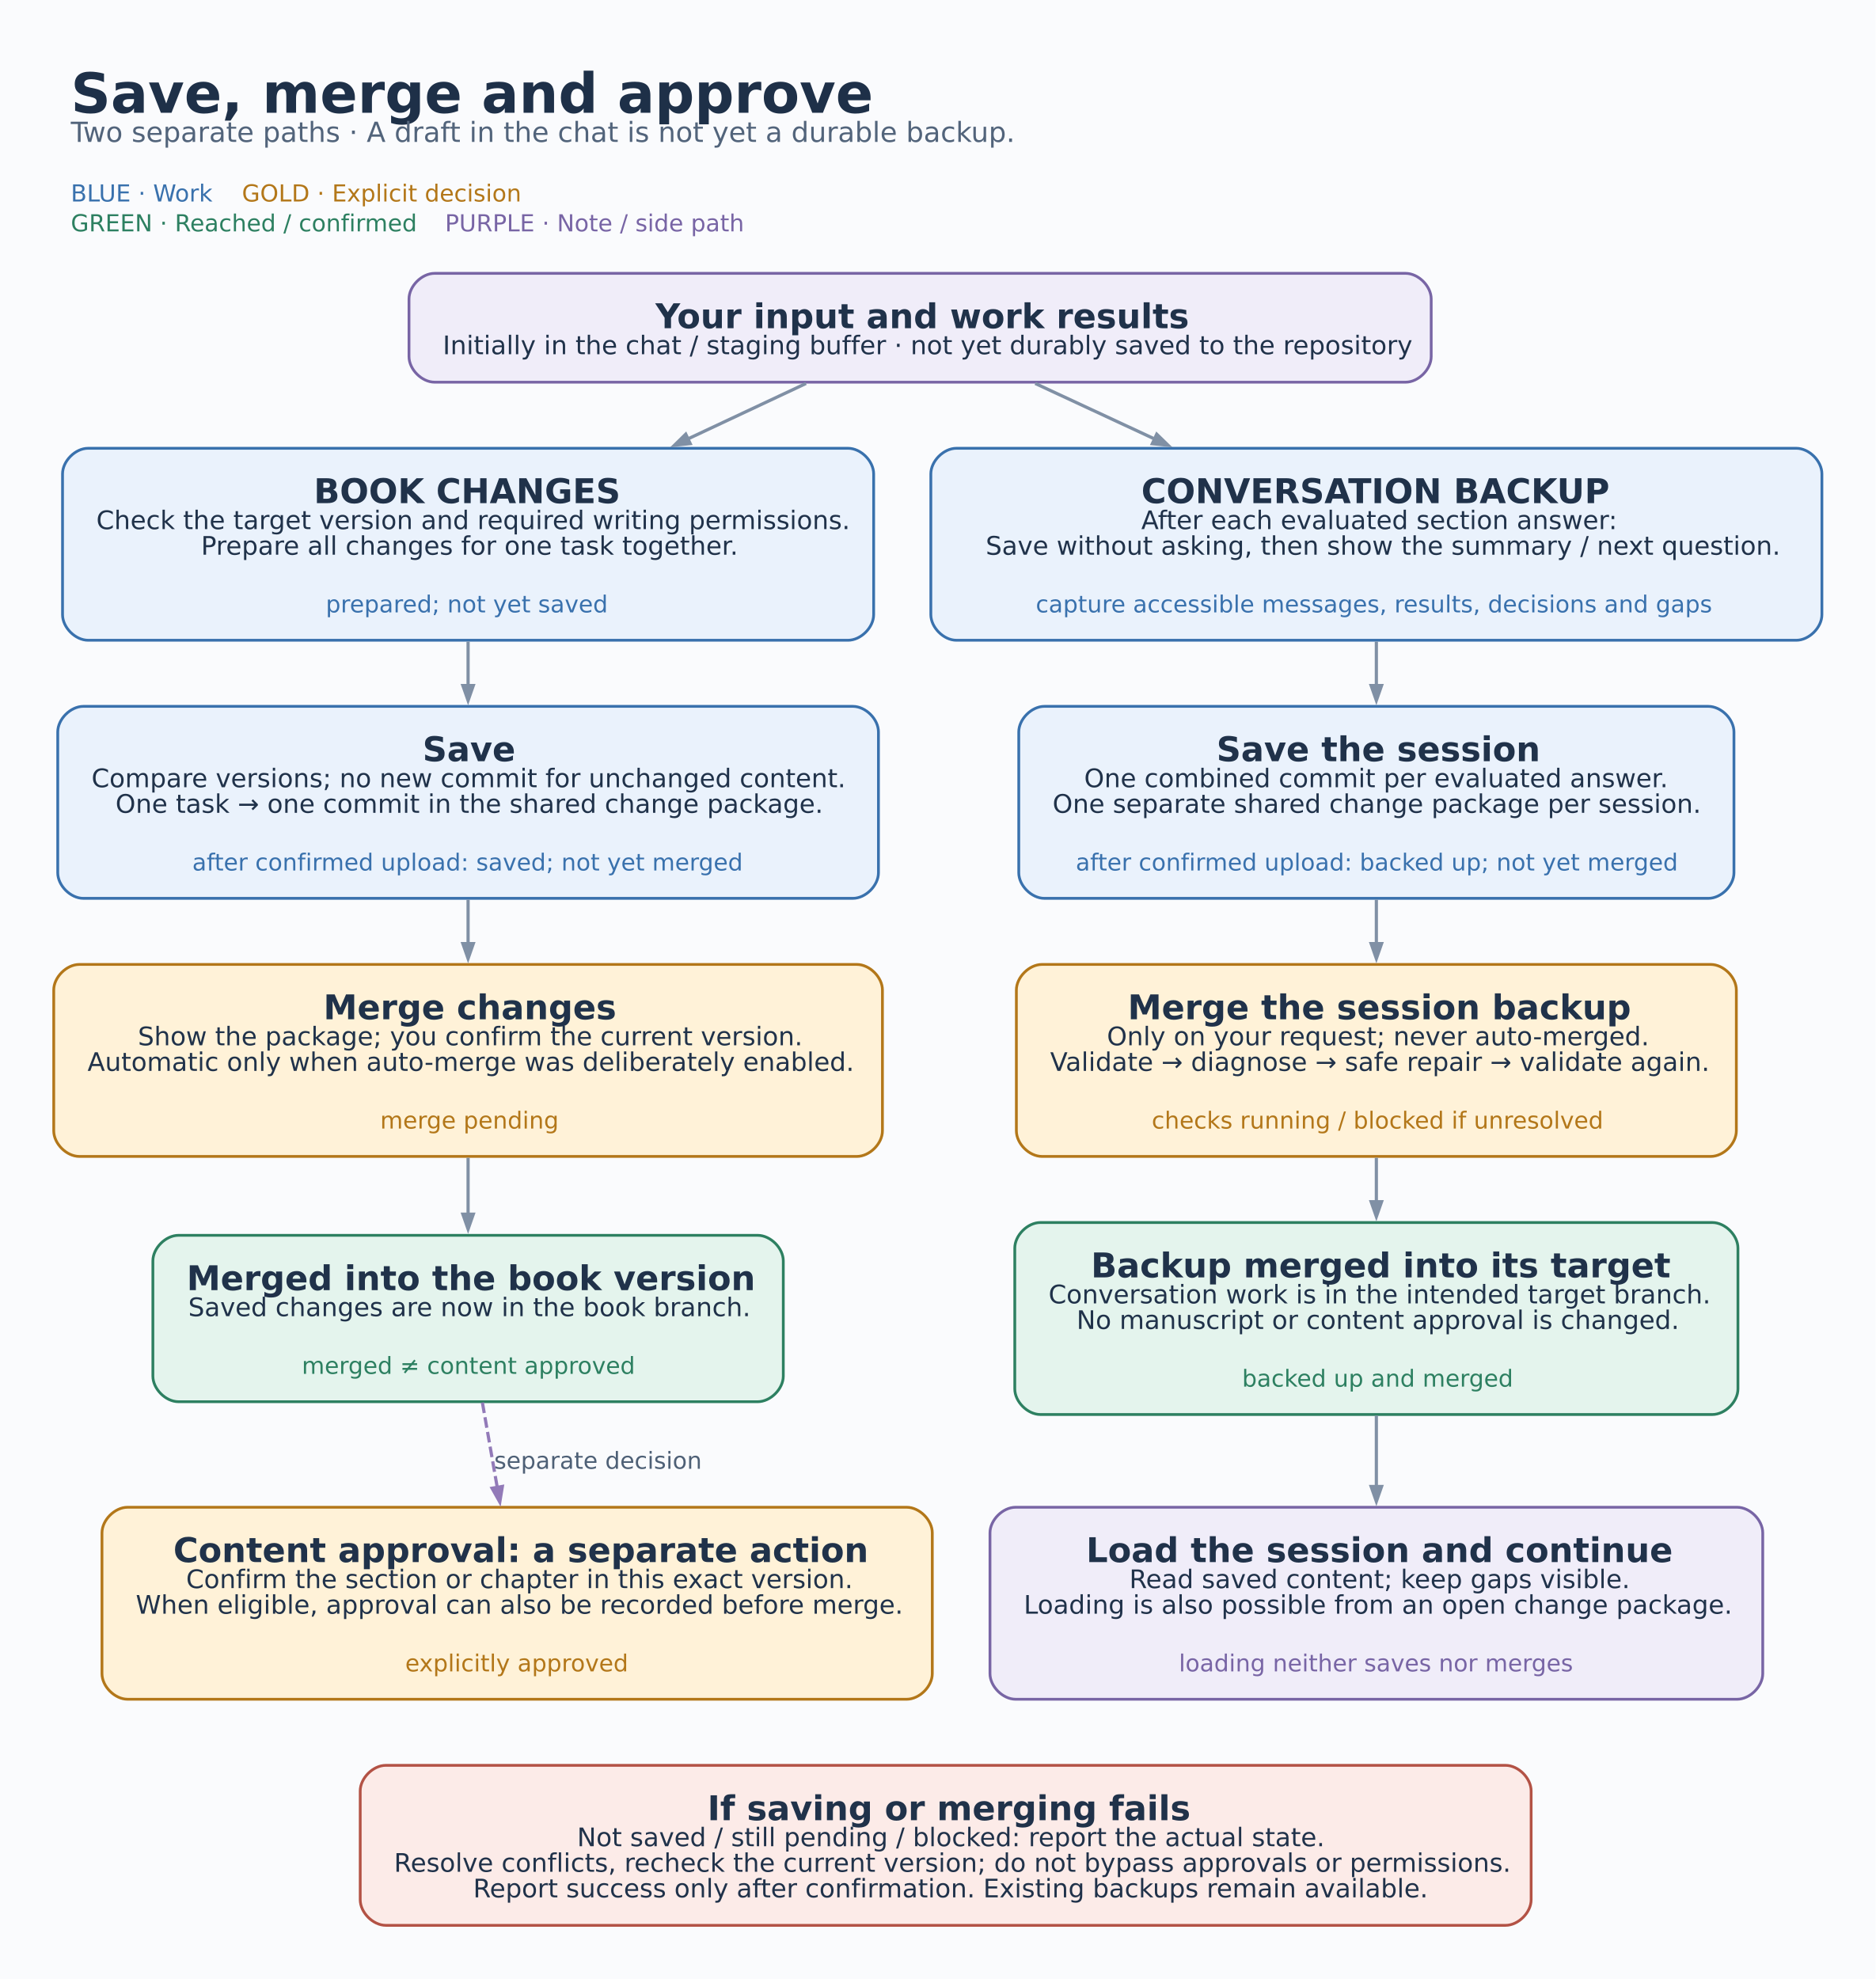
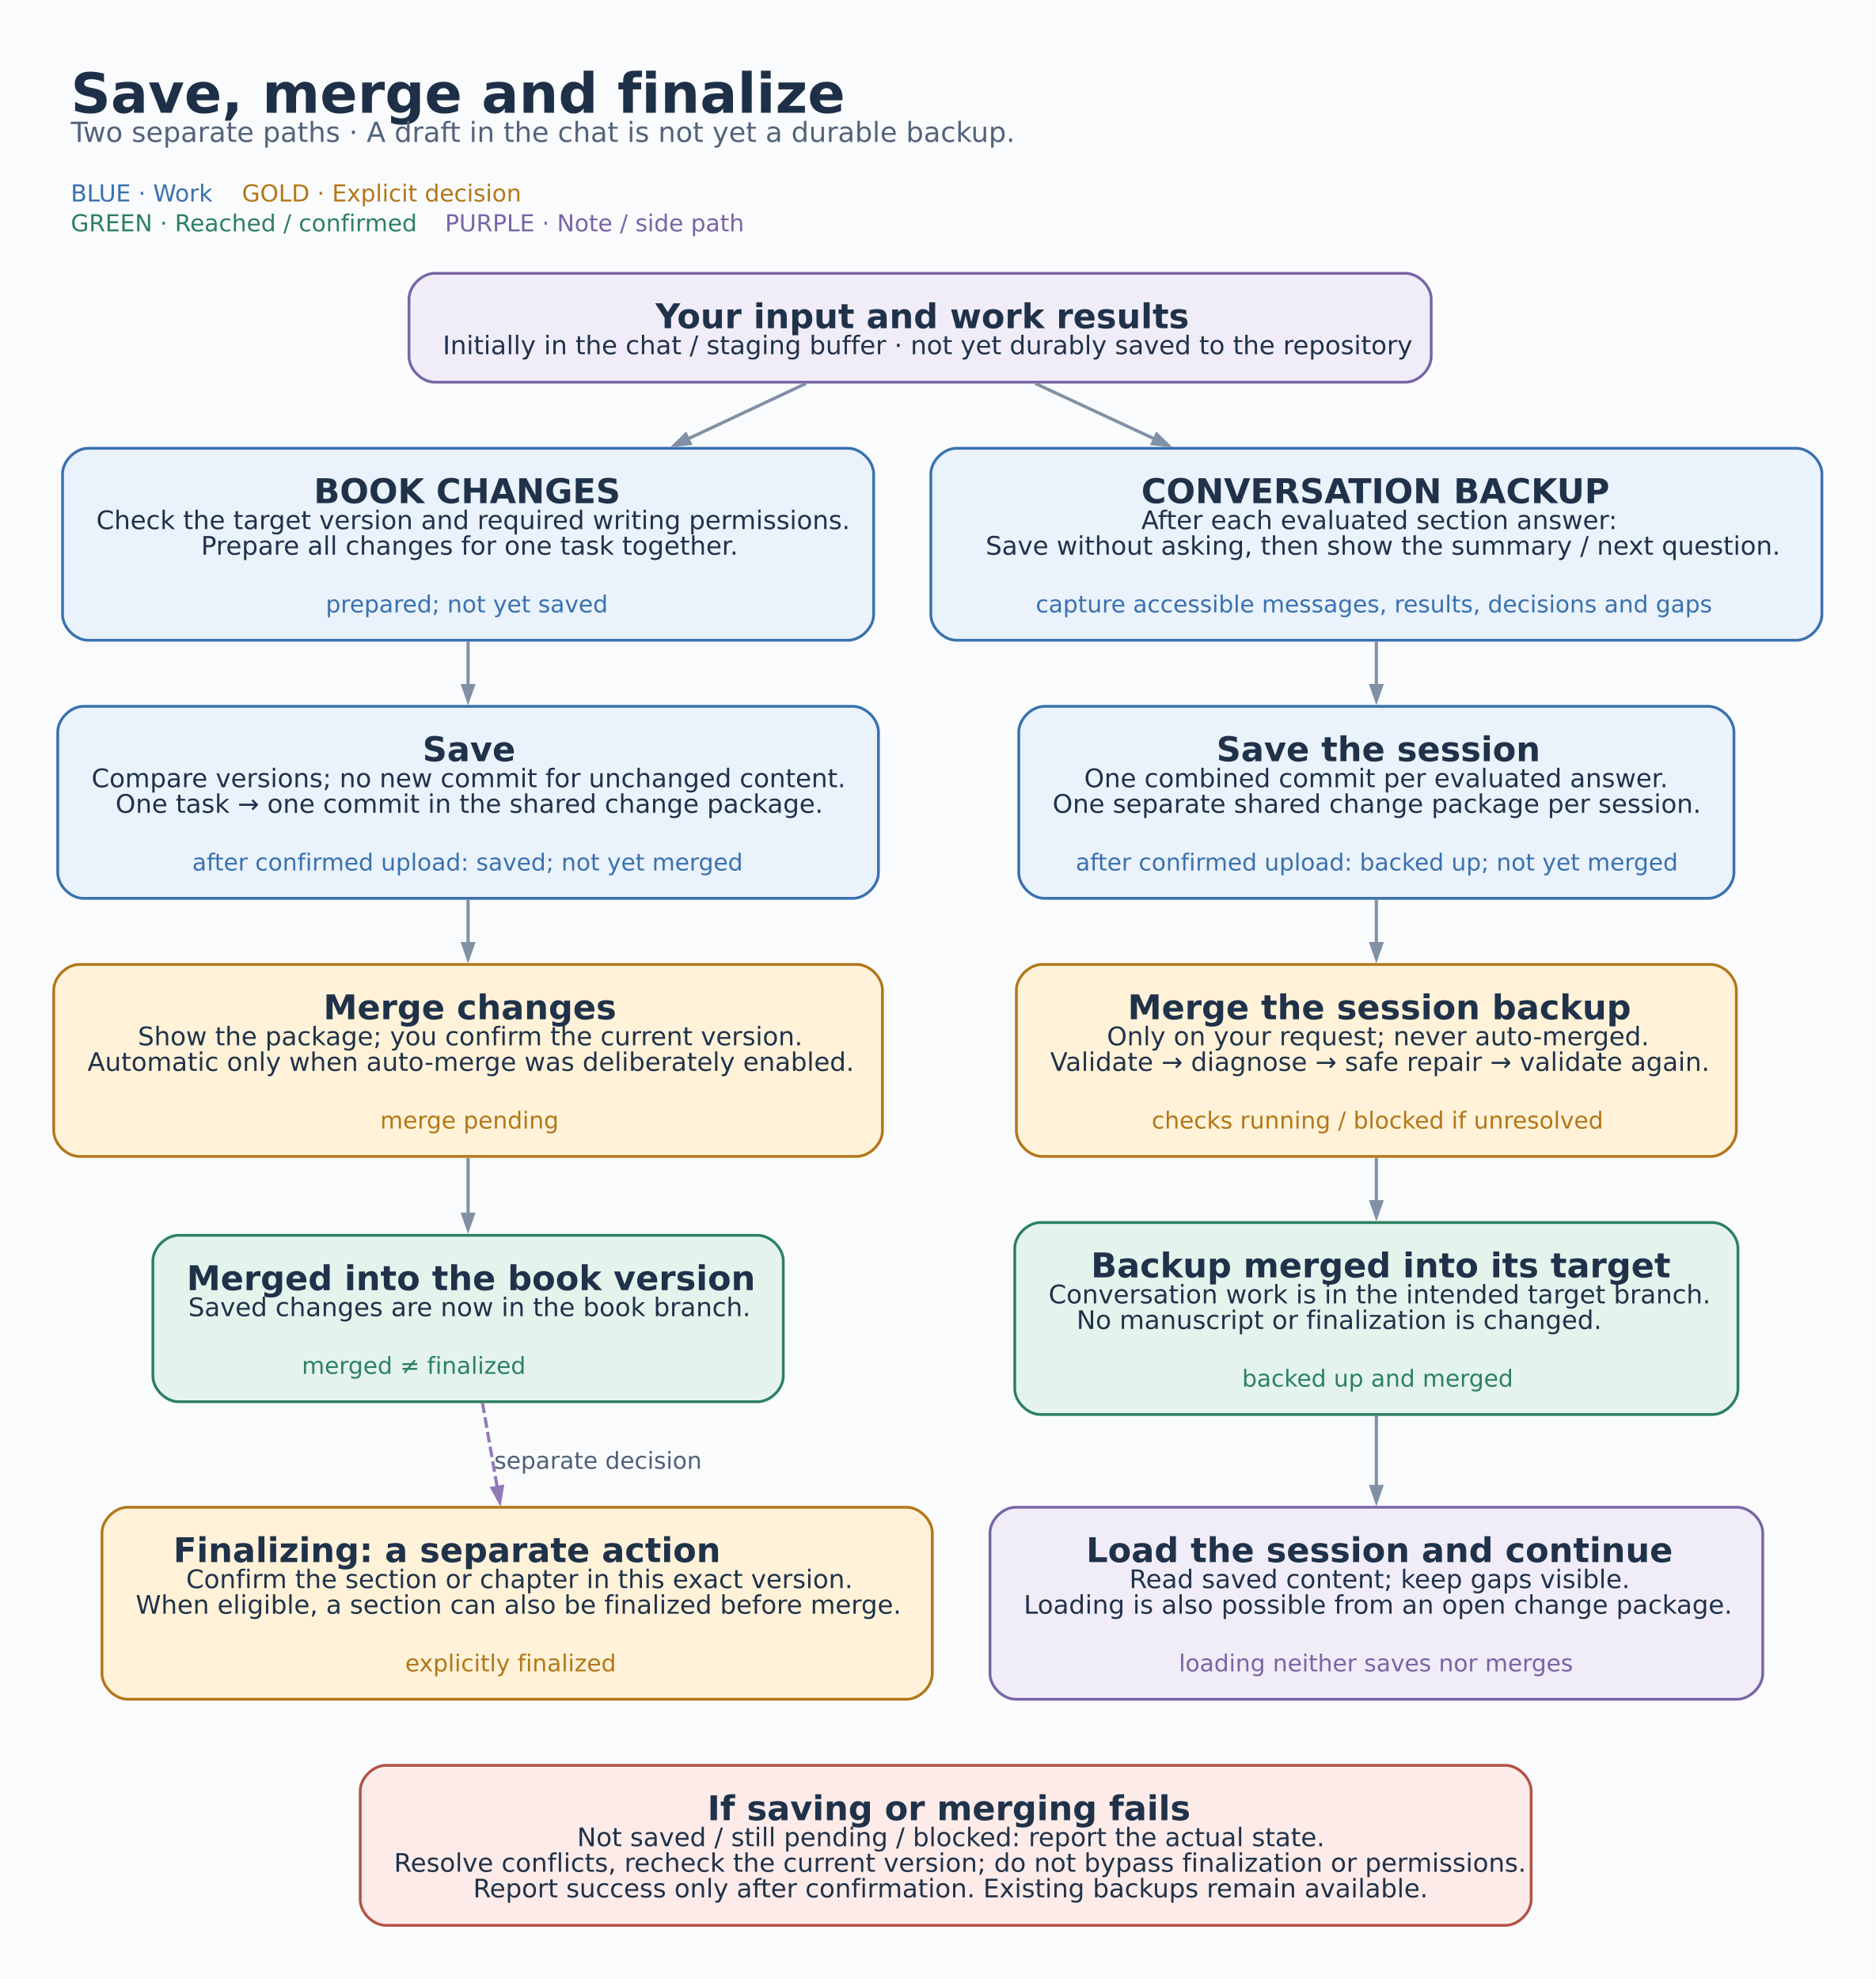
<svg xmlns="http://www.w3.org/2000/svg" width="1344pt" height="1418pt" viewBox="0.00 0.00 1344.00 1418.00">
  <g id="graph0" class="graph" transform="scale(1.52778 1.52778) rotate(0) translate(25.2 902.98)">
    <polygon fill="#fafbfd" stroke="none" points="-25.2,25.2 -25.2,-902.98 854.51,-902.98 854.51,25.2 -25.2,25.2" />
-     <text xml:space="preserve" text-anchor="start" x="8" y="-850.08" font-family="DejaVu Sans" font-weight="bold" font-size="26.00" fill="#1e3048">Save, merge and approve</text>
+     <text xml:space="preserve" text-anchor="start" x="8" y="-850.08" font-family="DejaVu Sans" font-weight="bold" font-size="26.00" fill="#1e3048">Save, merge and finalize</text>
    <text xml:space="preserve" text-anchor="start" x="8" y="-836.43" font-family="DejaVu Sans" font-size="13.00" fill="#52647b">Two separate paths · A draft in the chat is not yet a durable backup.</text>
    <text xml:space="preserve" text-anchor="start" x="8" y="-808.48" font-family="DejaVu Sans" font-size="11.00" fill="#3971ad">BLUE · Work</text>
    <text xml:space="preserve" text-anchor="start" x="74.75" y="-808.48" font-family="DejaVu Sans" font-size="14.00">   </text>
    <text xml:space="preserve" text-anchor="start" x="88.25" y="-808.48" font-family="DejaVu Sans" font-size="11.00" fill="#b37719">GOLD · Explicit decision</text>
    <text xml:space="preserve" text-anchor="start" x="8" y="-794.48" font-family="DejaVu Sans" font-size="11.00" fill="#2d8061">GREEN · Reached / confirmed</text>
    <text xml:space="preserve" text-anchor="start" x="170" y="-794.48" font-family="DejaVu Sans" font-size="14.00">   </text>
    <text xml:space="preserve" text-anchor="start" x="183.5" y="-794.48" font-family="DejaVu Sans" font-size="11.00" fill="#7865a5">PURPLE · Note / side path</text>
    <g id="node1" class="node">
      <path fill="#f0edf9" stroke="#7865a5" stroke-width="1.3" d="M634.06,-774.78C634.06,-774.78 178.62,-774.78 178.62,-774.78 172.62,-774.78 166.63,-768.78 166.63,-762.78 166.63,-762.78 166.63,-735.74 166.63,-735.74 166.63,-729.74 172.63,-723.74 178.63,-723.74 178.63,-723.74 634.06,-723.74 634.06,-723.74 640.06,-723.74 646.06,-729.74 646.06,-735.74 646.06,-735.74 646.06,-762.78 646.06,-762.78 646.06,-768.78 640.06,-774.78 634.06,-774.78" />
      <text xml:space="preserve" text-anchor="start" x="282.22" y="-749.06" font-family="DejaVu Sans" font-weight="bold" font-size="16.00" fill="#20324a">Your input and work results</text>
      <text xml:space="preserve" text-anchor="start" x="182.47" y="-736.86" font-family="DejaVu Sans" font-size="12.00" fill="#20324a">Initially in the chat / staging buffer · not yet durably saved to the repository</text>
    </g>
    <g id="node2" class="node">
      <path fill="#eaf2fc" stroke="#3971ad" stroke-width="1.3" d="M372.56,-692.74C372.56,-692.74 16.12,-692.74 16.12,-692.74 10.12,-692.74 4.13,-686.74 4.13,-680.74 4.13,-680.74 4.13,-614.7 4.13,-614.7 4.13,-608.7 10.13,-602.7 16.13,-602.7 16.13,-602.7 372.56,-602.7 372.56,-602.7 378.56,-602.7 384.56,-608.7 384.56,-614.7 384.56,-614.7 384.56,-680.74 384.56,-680.74 384.56,-686.74 378.56,-692.74 372.56,-692.74" />
      <text xml:space="preserve" text-anchor="start" x="121.97" y="-667.02" font-family="DejaVu Sans" font-weight="bold" font-size="16.00" fill="#20324a">BOOK CHANGES</text>
      <text xml:space="preserve" text-anchor="start" x="19.97" y="-654.82" font-family="DejaVu Sans" font-size="12.00" fill="#20324a">Check the target version and required writing permissions.</text>
      <text xml:space="preserve" text-anchor="start" x="69.09" y="-642.82" font-family="DejaVu Sans" font-size="12.00" fill="#20324a">Prepare all changes for one task together.</text>
      <text xml:space="preserve" text-anchor="start" x="127.59" y="-615.77" font-family="DejaVu Sans" font-size="11.00" fill="#3971ad">prepared; not yet saved</text>
    </g>
    <g id="edge5" class="edge">
      <path fill="none" stroke="#8090a5" stroke-width="1.5" d="M352.84,-723.14C335.89,-715.18 316.53,-706.09 297.31,-697.07" />
      <polygon fill="#8090a5" stroke="#8090a5" stroke-width="1.5" points="298.51,-694.93 291.14,-694.17 296.43,-699.36 298.51,-694.93" />
    </g>
    <g id="node7" class="node">
      <path fill="#eaf2fc" stroke="#3971ad" stroke-width="1.3" d="M817.31,-692.74C817.31,-692.74 423.38,-692.74 423.38,-692.74 417.38,-692.74 411.38,-686.74 411.38,-680.74 411.38,-680.74 411.38,-614.7 411.38,-614.7 411.38,-608.7 417.38,-602.7 423.38,-602.7 423.38,-602.7 817.31,-602.7 817.31,-602.7 823.31,-602.7 829.31,-608.7 829.31,-614.7 829.31,-614.7 829.31,-680.74 829.31,-680.74 829.31,-686.74 823.31,-692.74 817.31,-692.74" />
      <text xml:space="preserve" text-anchor="start" x="510.09" y="-667.02" font-family="DejaVu Sans" font-weight="bold" font-size="16.00" fill="#20324a">CONVERSATION BACKUP</text>
      <text xml:space="preserve" text-anchor="start" x="510.07" y="-654.82" font-family="DejaVu Sans" font-size="12.00" fill="#20324a">After each evaluated section answer:</text>
      <text xml:space="preserve" text-anchor="start" x="437.10" y="-642.82" font-family="DejaVu Sans" font-size="12.00" fill="#20324a">Save without asking, then show the summary / next question.</text>
      <text xml:space="preserve" text-anchor="start" x="460.59" y="-615.77" font-family="DejaVu Sans" font-size="11.00" fill="#3971ad">capture accessible messages, results, decisions and gaps</text>
    </g>
    <g id="edge10" class="edge">
      <path fill="none" stroke="#8090a5" stroke-width="1.5" d="M460.34,-723.14C477.46,-715.18 497,-706.09 516.4,-697.07" />
      <polygon fill="#8090a5" stroke="#8090a5" stroke-width="1.5" points="517.33,-699.34 522.65,-694.16 515.27,-694.89 517.33,-699.34" />
    </g>
    <g id="node3" class="node">
      <path fill="#eaf2fc" stroke="#3971ad" stroke-width="1.3" d="M374.81,-571.7C374.81,-571.7 13.88,-571.7 13.88,-571.7 7.88,-571.7 1.88,-565.7 1.88,-559.7 1.88,-559.7 1.88,-493.66 1.88,-493.66 1.88,-487.66 7.88,-481.66 13.88,-481.66 13.88,-481.66 374.81,-481.66 374.81,-481.66 380.81,-481.66 386.81,-487.66 386.81,-493.66 386.81,-493.66 386.81,-559.7 386.81,-559.7 386.81,-565.7 380.81,-571.7 374.81,-571.7" />
      <text xml:space="preserve" text-anchor="start" x="172.97" y="-545.98" font-family="DejaVu Sans" font-weight="bold" font-size="16.00" fill="#20324a">Save</text>
      <text xml:space="preserve" text-anchor="start" x="17.72" y="-533.78" font-family="DejaVu Sans" font-size="12.00" fill="#20324a">Compare versions; no new commit for unchanged content.</text>
      <text xml:space="preserve" text-anchor="start" x="28.97" y="-521.78" font-family="DejaVu Sans" font-size="12.00" fill="#20324a">One task → one commit in the shared change package.</text>
      <text xml:space="preserve" text-anchor="start" x="64.97" y="-494.73" font-family="DejaVu Sans" font-size="11.00" fill="#3971ad">after confirmed upload: saved; not yet merged</text>
    </g>
    <g id="edge1" class="edge">
      <path fill="none" stroke="#8090a5" stroke-width="1.5" d="M194.34,-602.06C194.34,-595.19 194.34,-588.04 194.34,-581.01" />
      <polygon fill="#8090a5" stroke="#8090a5" stroke-width="1.5" points="196.79,-581.47 194.34,-574.47 191.89,-581.47 196.79,-581.47" />
    </g>
    <g id="node4" class="node">
      <path fill="#fff2d8" stroke="#b37719" stroke-width="1.3" d="M376.68,-450.66C376.68,-450.66 12,-450.66 12,-450.66 6,-450.66 0,-444.66 0,-438.66 0,-438.66 0,-372.62 0,-372.62 0,-366.62 6,-360.62 12,-360.62 12,-360.62 376.68,-360.62 376.68,-360.62 382.68,-360.62 388.68,-366.62 388.68,-372.62 388.68,-372.62 388.68,-438.66 388.68,-438.66 388.68,-444.66 382.68,-450.66 376.68,-450.66" />
      <text xml:space="preserve" text-anchor="start" x="126.47" y="-424.94" font-family="DejaVu Sans" font-weight="bold" font-size="16.00" fill="#20324a">Merge changes</text>
      <text xml:space="preserve" text-anchor="start" x="39.47" y="-412.74" font-family="DejaVu Sans" font-size="12.00" fill="#20324a">Show the package; you confirm the current version.</text>
      <text xml:space="preserve" text-anchor="start" x="15.84" y="-400.74" font-family="DejaVu Sans" font-size="12.00" fill="#20324a">Automatic only when auto-merge was deliberately enabled.</text>
      <text xml:space="preserve" text-anchor="start" x="153.09" y="-373.69" font-family="DejaVu Sans" font-size="11.00" fill="#b37719">merge pending</text>
    </g>
    <g id="edge2" class="edge">
      <path fill="none" stroke="#8090a5" stroke-width="1.5" d="M194.34,-481.02C194.34,-474.15 194.34,-467 194.34,-459.97" />
      <polygon fill="#8090a5" stroke="#8090a5" stroke-width="1.5" points="196.79,-460.43 194.34,-453.43 191.89,-460.43 196.79,-460.43" />
    </g>
    <g id="node5" class="node">
      <path fill="#e4f4ed" stroke="#2d8061" stroke-width="1.3" d="M330.18,-323.62C330.18,-323.62 58.5,-323.62 58.5,-323.62 52.5,-323.62 46.5,-317.62 46.5,-311.62 46.5,-311.62 46.5,-257.58 46.5,-257.58 46.5,-251.58 52.5,-245.58 58.5,-245.58 58.5,-245.58 330.18,-245.58 330.18,-245.58 336.18,-245.58 342.18,-251.58 342.18,-257.58 342.18,-257.58 342.18,-311.62 342.18,-311.62 342.18,-317.62 336.18,-323.62 330.18,-323.62" />
      <text xml:space="preserve" text-anchor="start" x="62.34" y="-297.9" font-family="DejaVu Sans" font-weight="bold" font-size="16.00" fill="#20324a">Merged into the book version</text>
      <text xml:space="preserve" text-anchor="start" x="63.09" y="-285.7" font-family="DejaVu Sans" font-size="12.00" fill="#20324a">Saved changes are now in the book branch.</text>
-       <text xml:space="preserve" text-anchor="start" x="116.34" y="-258.65" font-family="DejaVu Sans" font-size="11.00" fill="#2d8061">merged ≠ content approved</text>
+       <text xml:space="preserve" text-anchor="start" x="116.34" y="-258.65" font-family="DejaVu Sans" font-size="11.00" fill="#2d8061">merged ≠ finalized</text>
    </g>
    <g id="edge3" class="edge">
      <path fill="none" stroke="#8090a5" stroke-width="1.5" d="M194.34,-359.98C194.34,-351.26 194.34,-342.09 194.34,-333.28" />
      <polygon fill="#8090a5" stroke="#8090a5" stroke-width="1.5" points="196.79,-333.54 194.34,-326.54 191.89,-333.54 196.79,-333.54" />
    </g>
    <g id="node6" class="node">
      <path fill="#fff2d8" stroke="#b37719" stroke-width="1.3" d="M400.06,-196.08C400.06,-196.08 34.62,-196.08 34.62,-196.08 28.62,-196.08 22.63,-190.08 22.63,-184.08 22.63,-184.08 22.63,-118.04 22.63,-118.04 22.63,-112.04 28.63,-106.04 34.63,-106.04 34.63,-106.04 400.06,-106.04 400.06,-106.04 406.06,-106.04 412.06,-112.04 412.06,-118.04 412.06,-118.04 412.06,-184.08 412.06,-184.08 412.06,-190.08 406.06,-196.08 400.06,-196.08" />
-       <text xml:space="preserve" text-anchor="start" x="56.09" y="-170.36" font-family="DejaVu Sans" font-weight="bold" font-size="16.00" fill="#20324a">Content approval: a separate action</text>
+       <text xml:space="preserve" text-anchor="start" x="56.09" y="-170.36" font-family="DejaVu Sans" font-weight="bold" font-size="16.00" fill="#20324a">Finalizing: a separate action</text>
      <text xml:space="preserve" text-anchor="start" x="62.09" y="-158.16" font-family="DejaVu Sans" font-size="12.00" fill="#20324a">Confirm the section or chapter in this exact version.</text>
-       <text xml:space="preserve" text-anchor="start" x="38.47" y="-146.16" font-family="DejaVu Sans" font-size="12.00" fill="#20324a">When eligible, approval can also be recorded before merge.</text>
-       <text xml:space="preserve" text-anchor="start" x="164.84" y="-119.11" font-family="DejaVu Sans" font-size="11.00" fill="#b37719">explicitly approved</text>
+       <text xml:space="preserve" text-anchor="start" x="38.47" y="-146.16" font-family="DejaVu Sans" font-size="12.00" fill="#20324a">When eligible, a section can also be finalized before merge.</text>
+       <text xml:space="preserve" text-anchor="start" x="164.84" y="-119.11" font-family="DejaVu Sans" font-size="11.00" fill="#b37719">explicitly finalized</text>
    </g>
    <g id="edge4" class="edge">
      <path fill="none" stroke="#927ab8" stroke-width="1.5" stroke-dasharray="5,2" d="M201.05,-245.2C203.23,-232.75 205.69,-218.72 208.02,-205.39" />
      <polygon fill="#927ab8" stroke="#927ab8" stroke-width="1.5" points="210.42,-205.85 209.21,-198.54 205.59,-205.01 210.42,-205.85" />
      <text xml:space="preserve" text-anchor="middle" x="255.28" y="-214.13" font-family="DejaVu Sans" font-size="11.00" fill="#4e6076">separate decision</text>
    </g>
    <g id="node12" class="node">
      <path fill="#fcebe8" stroke="#b35245" stroke-width="1.3" d="M680.93,-75.04C680.93,-75.04 155.75,-75.04 155.75,-75.04 149.75,-75.04 143.75,-69.04 143.75,-63.04 143.75,-63.04 143.75,-12 143.75,-12 143.75,-6 149.75,0 155.75,0 155.75,0 680.93,0 680.93,0 686.93,0 692.93,-6 692.93,-12 692.93,-12 692.93,-63.04 692.93,-63.04 692.93,-69.04 686.93,-75.04 680.93,-75.04" />
      <text xml:space="preserve" text-anchor="start" x="306.59" y="-49.32" font-family="DejaVu Sans" font-weight="bold" font-size="16.00" fill="#20324a">If saving or merging fails</text>
      <text xml:space="preserve" text-anchor="start" x="245.47" y="-37.12" font-family="DejaVu Sans" font-size="12.00" fill="#20324a">Not saved / still pending / blocked: report the actual state.</text>
-       <text xml:space="preserve" text-anchor="start" x="159.59" y="-25.12" font-family="DejaVu Sans" font-size="12.00" fill="#20324a">Resolve conflicts, recheck the current version; do not bypass approvals or permissions.</text>
+       <text xml:space="preserve" text-anchor="start" x="159.59" y="-25.12" font-family="DejaVu Sans" font-size="12.00" fill="#20324a">Resolve conflicts, recheck the current version; do not bypass finalization or permissions.</text>
      <text xml:space="preserve" text-anchor="start" x="196.72" y="-13.12" font-family="DejaVu Sans" font-size="12.00" fill="#20324a">Report success only after confirmation. Existing backups remain available.</text>
    </g>
    <g id="node8" class="node">
      <path fill="#eaf2fc" stroke="#3971ad" stroke-width="1.3" d="M776.06,-571.7C776.06,-571.7 464.62,-571.7 464.62,-571.7 458.62,-571.7 452.62,-565.7 452.62,-559.7 452.62,-559.7 452.62,-493.66 452.62,-493.66 452.62,-487.66 458.62,-481.66 464.62,-481.66 464.62,-481.66 776.06,-481.66 776.06,-481.66 782.06,-481.66 788.06,-487.66 788.06,-493.66 788.06,-493.66 788.06,-559.7 788.06,-559.7 788.06,-565.7 782.06,-571.7 776.06,-571.7" />
      <text xml:space="preserve" text-anchor="start" x="545.34" y="-545.98" font-family="DejaVu Sans" font-weight="bold" font-size="16.00" fill="#20324a">Save the session</text>
      <text xml:space="preserve" text-anchor="start" x="483.28" y="-533.78" font-family="DejaVu Sans" font-size="12.00" fill="#20324a">One combined commit per evaluated answer.</text>
      <text xml:space="preserve" text-anchor="start" x="468.47" y="-521.78" font-family="DejaVu Sans" font-size="12.00" fill="#20324a">One separate shared change package per session.</text>
      <text xml:space="preserve" text-anchor="start" x="479.34" y="-494.73" font-family="DejaVu Sans" font-size="11.00" fill="#3971ad">after confirmed upload: backed up; not yet merged</text>
    </g>
    <g id="edge6" class="edge">
      <path fill="none" stroke="#8090a5" stroke-width="1.5" d="M620.34,-602.06C620.34,-595.19 620.34,-588.04 620.34,-581.01" />
      <polygon fill="#8090a5" stroke="#8090a5" stroke-width="1.5" points="622.79,-581.47 620.34,-574.47 617.89,-581.47 622.79,-581.47" />
    </g>
    <g id="node9" class="node">
      <path fill="#fff2d8" stroke="#b37719" stroke-width="1.3" d="M777.18,-450.66C777.18,-450.66 463.5,-450.66 463.5,-450.66 457.5,-450.66 451.5,-444.66 451.5,-438.66 451.5,-438.66 451.5,-372.62 451.5,-372.62 451.5,-366.62 457.5,-360.62 463.5,-360.62 463.5,-360.62 777.18,-360.62 777.18,-360.62 783.18,-360.62 789.18,-366.62 789.18,-372.62 789.18,-372.62 789.18,-438.66 789.18,-438.66 789.18,-444.66 783.18,-450.66 777.18,-450.66" />
      <text xml:space="preserve" text-anchor="start" x="503.72" y="-424.94" font-family="DejaVu Sans" font-weight="bold" font-size="16.00" fill="#20324a">Merge the session backup</text>
      <text xml:space="preserve" text-anchor="start" x="493.97" y="-412.74" font-family="DejaVu Sans" font-size="12.00" fill="#20324a">Only on your request; never auto-merged.</text>
      <text xml:space="preserve" text-anchor="start" x="467.34" y="-400.74" font-family="DejaVu Sans" font-size="12.00" fill="#20324a">Validate → diagnose → safe repair → validate again.</text>
      <text xml:space="preserve" text-anchor="start" x="514.97" y="-373.69" font-family="DejaVu Sans" font-size="11.00" fill="#b37719">checks running / blocked if unresolved</text>
    </g>
    <g id="edge7" class="edge">
      <path fill="none" stroke="#8090a5" stroke-width="1.5" d="M620.34,-481.02C620.34,-474.15 620.34,-467 620.34,-459.97" />
      <polygon fill="#8090a5" stroke="#8090a5" stroke-width="1.5" points="622.79,-460.43 620.34,-453.43 617.89,-460.43 622.79,-460.43" />
    </g>
    <g id="node10" class="node">
      <path fill="#e4f4ed" stroke="#2d8061" stroke-width="1.3" d="M777.93,-329.62C777.93,-329.62 462.75,-329.62 462.75,-329.62 456.75,-329.62 450.75,-323.62 450.75,-317.62 450.75,-317.62 450.75,-251.58 450.75,-251.58 450.75,-245.58 456.75,-239.58 462.75,-239.58 462.75,-239.58 777.93,-239.58 777.93,-239.58 783.93,-239.58 789.93,-245.58 789.93,-251.58 789.93,-251.58 789.93,-317.62 789.93,-317.62 789.93,-323.62 783.93,-329.62 777.93,-329.62" />
      <text xml:space="preserve" text-anchor="start" x="486.47" y="-303.9" font-family="DejaVu Sans" font-weight="bold" font-size="16.00" fill="#20324a">Backup merged into its target</text>
      <text xml:space="preserve" text-anchor="start" x="466.59" y="-291.7" font-family="DejaVu Sans" font-size="12.00" fill="#20324a">Conversation work is in the intended target branch.</text>
-       <text xml:space="preserve" text-anchor="start" x="479.72" y="-279.7" font-family="DejaVu Sans" font-size="12.00" fill="#20324a">No manuscript or content approval is changed.</text>
+       <text xml:space="preserve" text-anchor="start" x="479.72" y="-279.7" font-family="DejaVu Sans" font-size="12.00" fill="#20324a">No manuscript or finalization is changed.</text>
      <text xml:space="preserve" text-anchor="start" x="557.34" y="-252.65" font-family="DejaVu Sans" font-size="11.00" fill="#2d8061">backed up and merged</text>
    </g>
    <g id="edge8" class="edge">
      <path fill="none" stroke="#8090a5" stroke-width="1.5" d="M620.34,-359.98C620.34,-353.11 620.34,-345.96 620.34,-338.93" />
      <polygon fill="#8090a5" stroke="#8090a5" stroke-width="1.5" points="622.79,-339.39 620.34,-332.39 617.89,-339.39 622.79,-339.39" />
    </g>
    <g id="node11" class="node">
      <path fill="#f0edf9" stroke="#7865a5" stroke-width="1.3" d="M789.56,-196.08C789.56,-196.08 451.12,-196.08 451.12,-196.08 445.12,-196.08 439.12,-190.08 439.12,-184.08 439.12,-184.08 439.12,-118.04 439.12,-118.04 439.12,-112.04 445.12,-106.04 451.12,-106.04 451.12,-106.04 789.56,-106.04 789.56,-106.04 795.56,-106.04 801.56,-112.04 801.56,-118.04 801.56,-118.04 801.56,-184.08 801.56,-184.08 801.56,-190.08 795.56,-196.08 789.56,-196.08" />
      <text xml:space="preserve" text-anchor="start" x="484.22" y="-170.36" font-family="DejaVu Sans" font-weight="bold" font-size="16.00" fill="#20324a">Load the session and continue</text>
      <text xml:space="preserve" text-anchor="start" x="504.47" y="-158.16" font-family="DejaVu Sans" font-size="12.00" fill="#20324a">Read saved content; keep gaps visible.</text>
      <text xml:space="preserve" text-anchor="start" x="454.97" y="-146.16" font-family="DejaVu Sans" font-size="12.00" fill="#20324a">Loading is also possible from an open change package.</text>
      <text xml:space="preserve" text-anchor="start" x="527.72" y="-119.11" font-family="DejaVu Sans" font-size="11.00" fill="#7865a5">loading neither saves nor merges</text>
    </g>
    <g id="edge9" class="edge">
      <path fill="none" stroke="#8090a5" stroke-width="1.5" d="M620.34,-239.07C620.34,-228.35 620.34,-216.8 620.34,-205.72" />
      <polygon fill="#8090a5" stroke="#8090a5" stroke-width="1.5" points="622.79,-205.82 620.34,-198.82 617.89,-205.82 622.79,-205.82" />
    </g>
  </g>
</svg>
